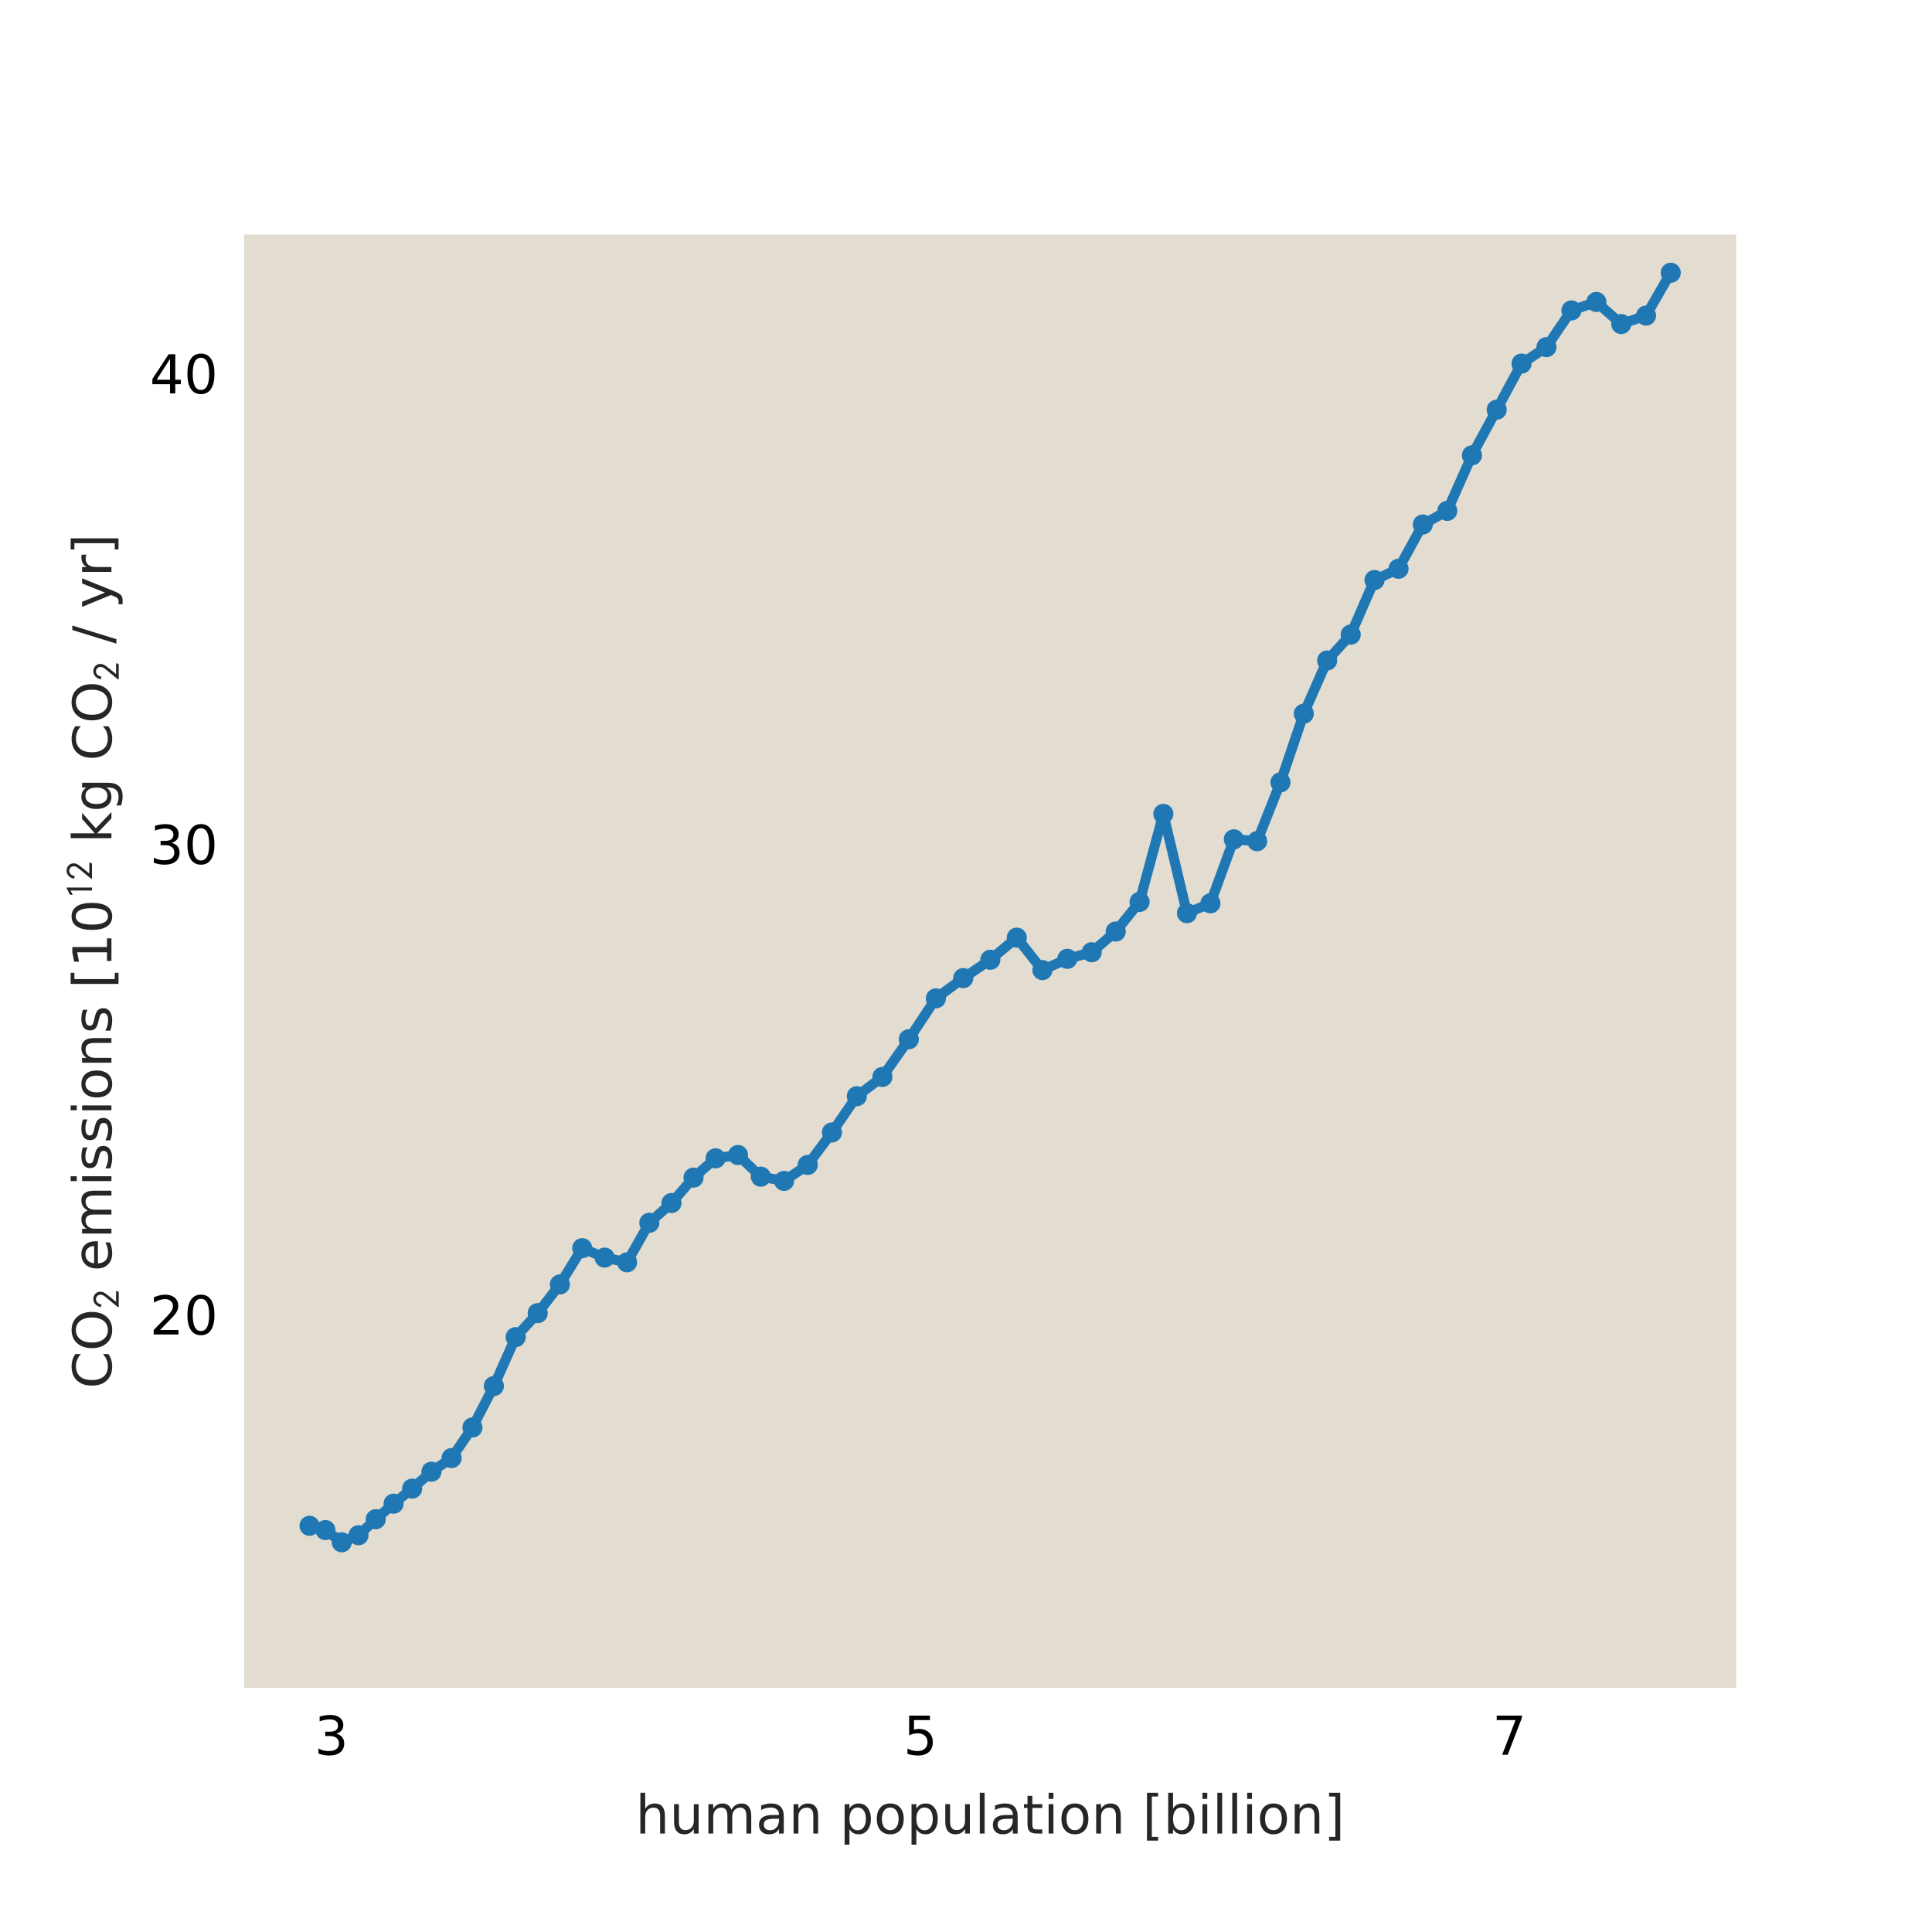
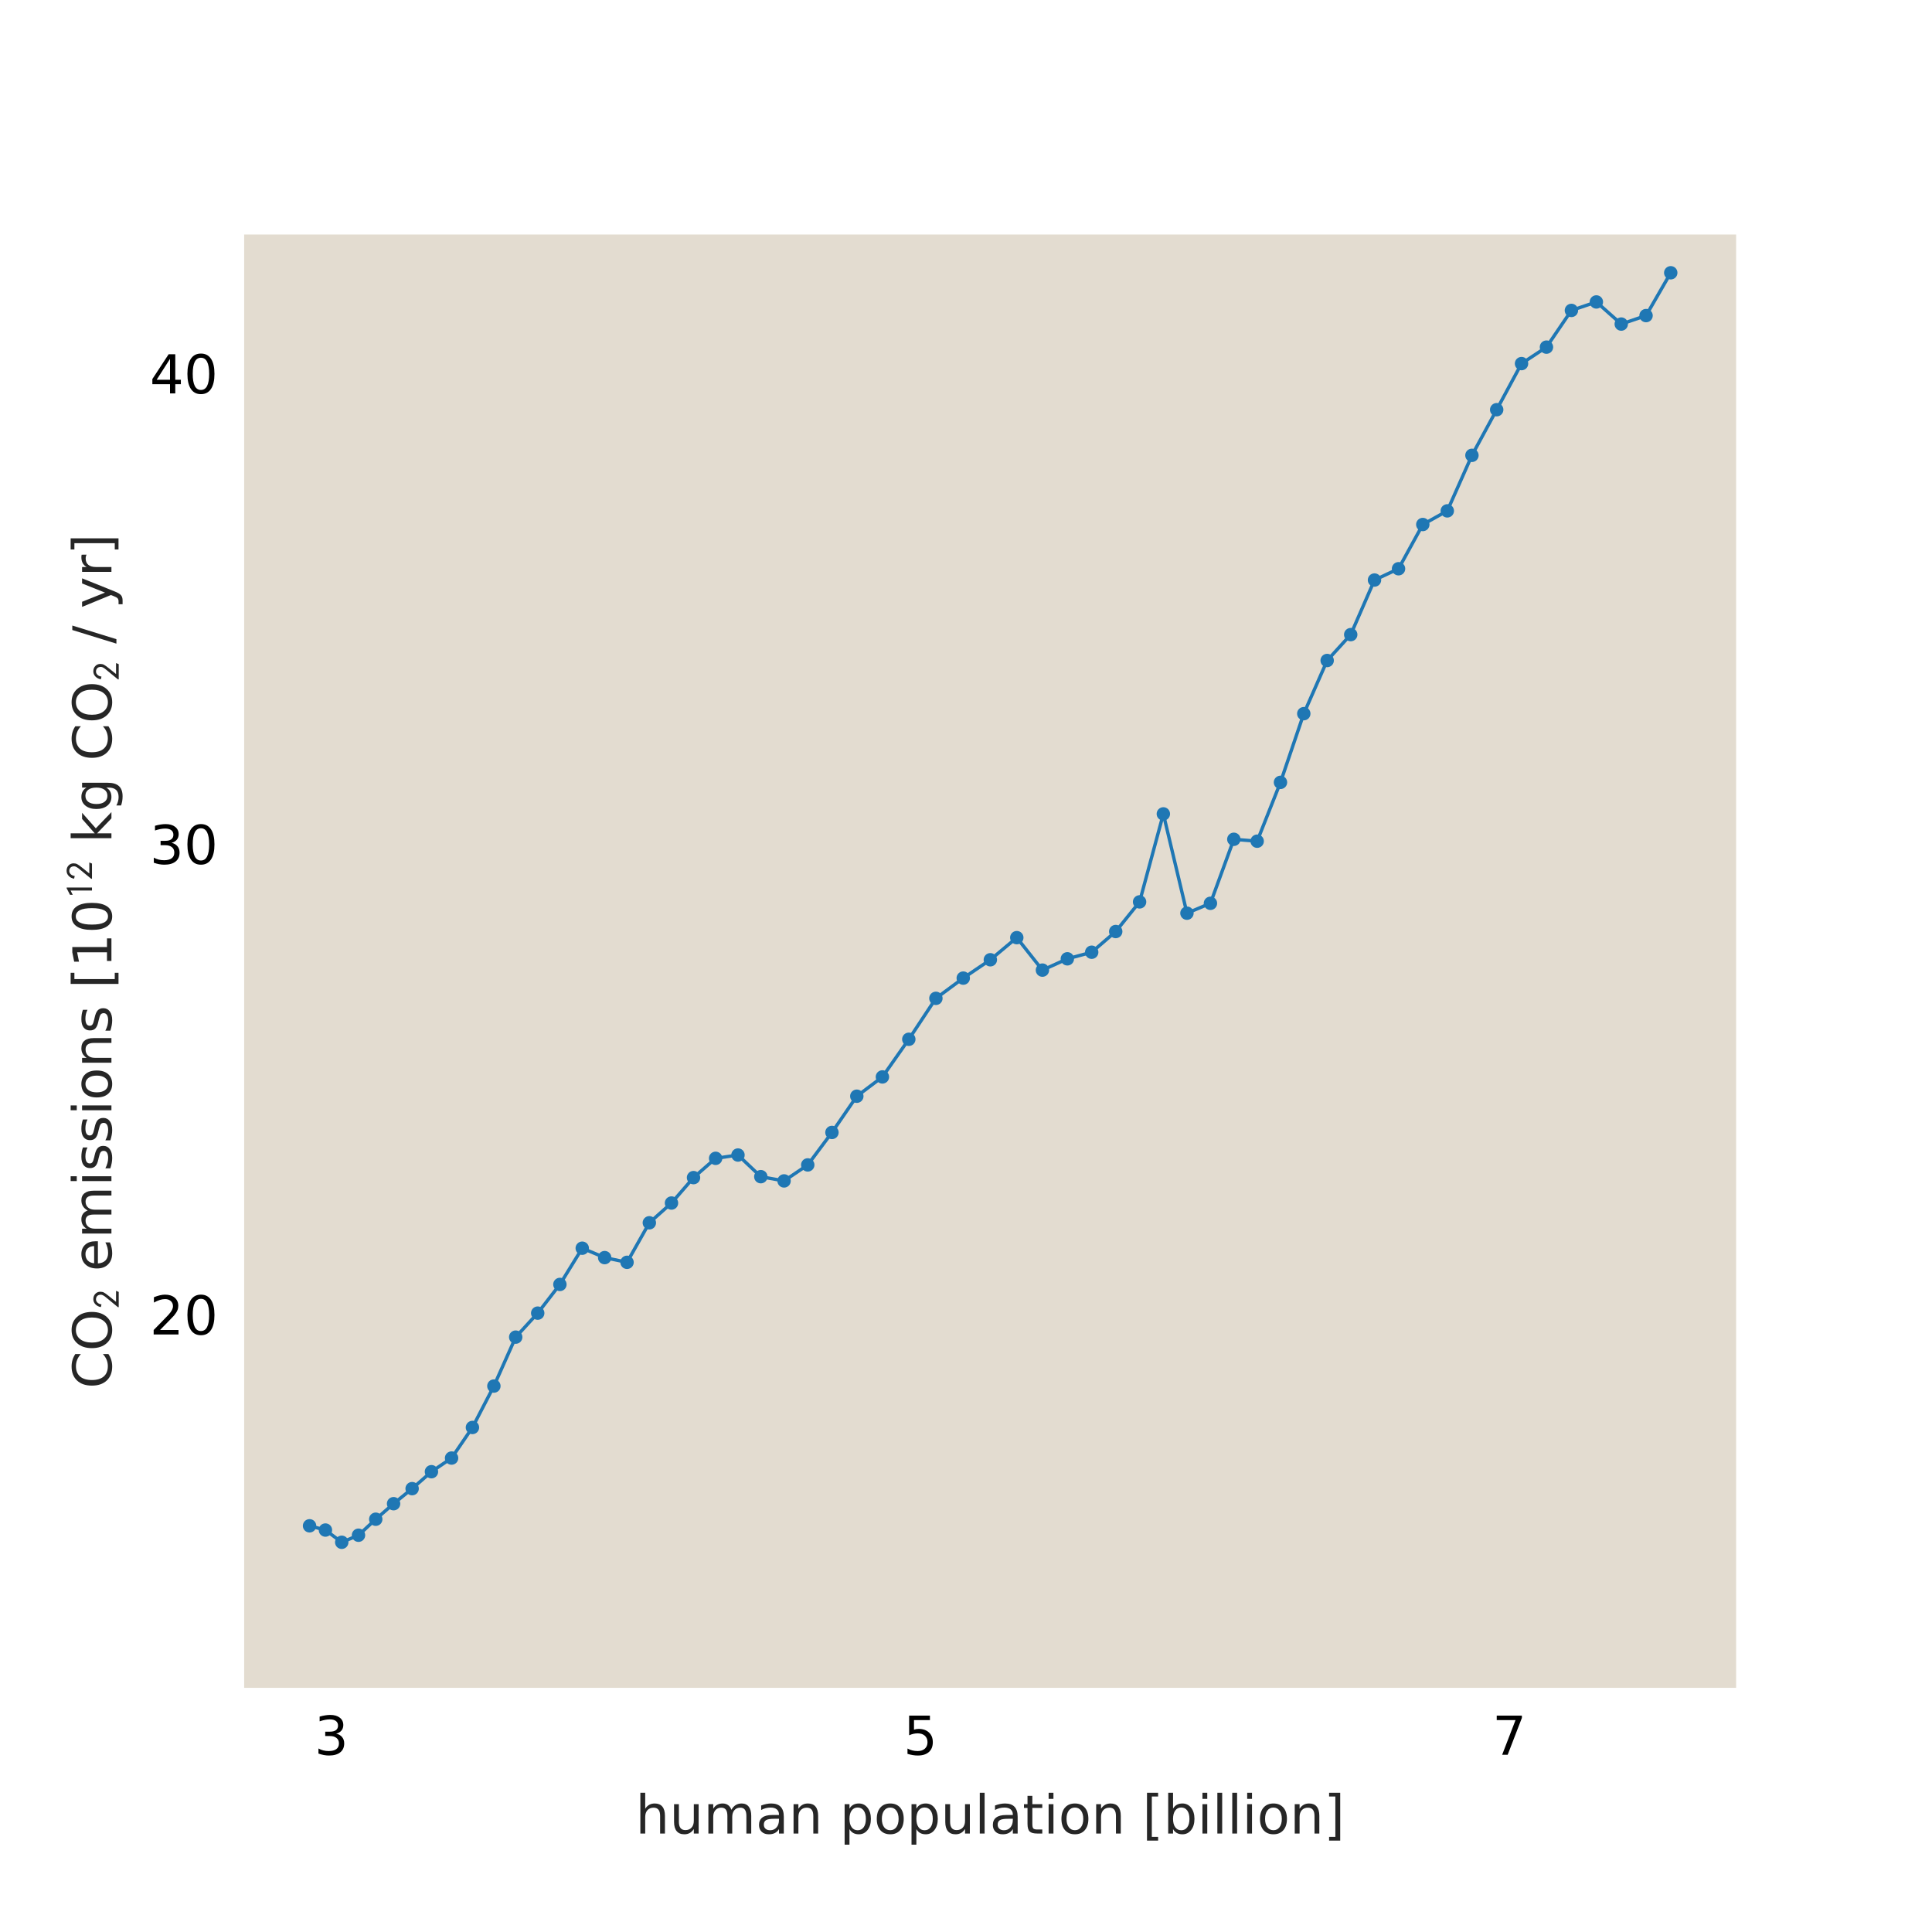
<svg xmlns="http://www.w3.org/2000/svg" xmlns:xlink="http://www.w3.org/1999/xlink" height="288pt" version="1.1" viewBox="0 0 288 288" width="288pt">
  <defs>
    <style type="text/css">
*{stroke-linecap:butt;stroke-linejoin:round;}
  </style>
  </defs>
  <g id="figure_1">
    <g id="patch_1">
      <path d="M 0 288  L 288 288  L 288 0  L 0 0  z " style="fill:#ffffff;" />
    </g>
    <g id="axes_1">
      <g id="patch_2">
        <path d="M 36 252  L 259.2 252  L 259.2 34.56  L 36 34.56  z " style="fill:#e3dcd0;" />
      </g>
      <g id="matplotlib.axis_1">
        <g id="xtick_1">
          <g id="text_1">
            <defs>
              <path d="M 40.578 39.312  Q 47.656 37.797 51.625 33  Q 55.609 28.219 55.609 21.188  Q 55.609 10.406 48.188 4.484  Q 40.766 -1.422 27.094 -1.422  Q 22.516 -1.422 17.656 -0.516  Q 12.797 0.391 7.625 2.203  L 7.625 11.719  Q 11.719 9.328 16.594 8.109  Q 21.484 6.891 26.812 6.891  Q 36.078 6.891 40.938 10.547  Q 45.797 14.203 45.797 21.188  Q 45.797 27.641 41.281 31.266  Q 36.766 34.906 28.719 34.906  L 20.219 34.906  L 20.219 43.016  L 29.109 43.016  Q 36.375 43.016 40.234 45.922  Q 44.094 48.828 44.094 54.297  Q 44.094 59.906 40.109 62.906  Q 36.141 65.922 28.719 65.922  Q 24.656 65.922 20.016 65.031  Q 15.375 64.156 9.812 62.312  L 9.812 71.094  Q 15.438 72.656 20.344 73.438  Q 25.25 74.219 29.594 74.219  Q 40.828 74.219 47.359 69.109  Q 53.906 64.016 53.906 55.328  Q 53.906 49.266 50.438 45.094  Q 46.969 40.922 40.578 39.312  z " id="DejaVuSans-51" />
            </defs>
            <g transform="translate(46.86274 261.5788)scale(0.08 -0.08)">
              <use xlink:href="#DejaVuSans-51" />
            </g>
          </g>
        </g>
        <g id="xtick_2">
          <g id="text_2">
            <defs>
              <path d="M 10.797 72.906  L 49.516 72.906  L 49.516 64.594  L 19.828 64.594  L 19.828 46.734  Q 21.969 47.469 24.109 47.828  Q 26.266 48.188 28.422 48.188  Q 40.625 48.188 47.75 41.5  Q 54.891 34.812 54.891 23.391  Q 54.891 11.625 47.562 5.094  Q 40.234 -1.422 26.906 -1.422  Q 22.312 -1.422 17.547 -0.641  Q 12.797 0.141 7.719 1.703  L 7.719 11.625  Q 12.109 9.234 16.797 8.062  Q 21.484 6.891 26.703 6.891  Q 35.156 6.891 40.078 11.328  Q 45.016 15.766 45.016 23.391  Q 45.016 31 40.078 35.438  Q 35.156 39.891 26.703 39.891  Q 22.75 39.891 18.812 39.016  Q 14.891 38.141 10.797 36.281  z " id="DejaVuSans-53" />
            </defs>
            <g transform="translate(134.6609 261.5788)scale(0.08 -0.08)">
              <use xlink:href="#DejaVuSans-53" />
            </g>
          </g>
        </g>
        <g id="xtick_3">
          <g id="text_3">
            <defs>
              <path d="M 8.203 72.906  L 55.078 72.906  L 55.078 68.703  L 28.609 0  L 18.312 0  L 43.219 64.594  L 8.203 64.594  z " id="DejaVuSans-55" />
            </defs>
            <g transform="translate(222.459 261.5788)scale(0.08 -0.08)">
              <use xlink:href="#DejaVuSans-55" />
            </g>
          </g>
        </g>
        <g id="text_4">
          <defs>
            <path d="M 54.891 33.016  L 54.891 0  L 45.906 0  L 45.906 32.719  Q 45.906 40.484 42.875 44.328  Q 39.844 48.188 33.797 48.188  Q 26.516 48.188 22.312 43.547  Q 18.109 38.922 18.109 30.906  L 18.109 0  L 9.078 0  L 9.078 75.984  L 18.109 75.984  L 18.109 46.188  Q 21.344 51.125 25.703 53.562  Q 30.078 56 35.797 56  Q 45.219 56 50.047 50.172  Q 54.891 44.344 54.891 33.016  z " id="DejaVuSans-104" />
            <path d="M 8.5 21.578  L 8.5 54.688  L 17.484 54.688  L 17.484 21.922  Q 17.484 14.156 20.5 10.266  Q 23.531 6.391 29.594 6.391  Q 36.859 6.391 41.078 11.031  Q 45.312 15.672 45.312 23.688  L 45.312 54.688  L 54.297 54.688  L 54.297 0  L 45.312 0  L 45.312 8.406  Q 42.047 3.422 37.719 1  Q 33.406 -1.422 27.688 -1.422  Q 18.266 -1.422 13.375 4.438  Q 8.5 10.297 8.5 21.578  z M 31.109 56  z " id="DejaVuSans-117" />
            <path d="M 52 44.188  Q 55.375 50.25 60.062 53.125  Q 64.75 56 71.094 56  Q 79.641 56 84.281 50.016  Q 88.922 44.047 88.922 33.016  L 88.922 0  L 79.891 0  L 79.891 32.719  Q 79.891 40.578 77.094 44.375  Q 74.312 48.188 68.609 48.188  Q 61.625 48.188 57.562 43.547  Q 53.516 38.922 53.516 30.906  L 53.516 0  L 44.484 0  L 44.484 32.719  Q 44.484 40.625 41.703 44.406  Q 38.922 48.188 33.109 48.188  Q 26.219 48.188 22.156 43.531  Q 18.109 38.875 18.109 30.906  L 18.109 0  L 9.078 0  L 9.078 54.688  L 18.109 54.688  L 18.109 46.188  Q 21.188 51.219 25.484 53.609  Q 29.781 56 35.688 56  Q 41.656 56 45.828 52.969  Q 50 49.953 52 44.188  z " id="DejaVuSans-109" />
            <path d="M 34.281 27.484  Q 23.391 27.484 19.188 25  Q 14.984 22.516 14.984 16.5  Q 14.984 11.719 18.141 8.906  Q 21.297 6.109 26.703 6.109  Q 34.188 6.109 38.703 11.406  Q 43.219 16.703 43.219 25.484  L 43.219 27.484  z M 52.203 31.203  L 52.203 0  L 43.219 0  L 43.219 8.297  Q 40.141 3.328 35.547 0.953  Q 30.953 -1.422 24.312 -1.422  Q 15.922 -1.422 10.953 3.297  Q 6 8.016 6 15.922  Q 6 25.141 12.172 29.828  Q 18.359 34.516 30.609 34.516  L 43.219 34.516  L 43.219 35.406  Q 43.219 41.609 39.141 45  Q 35.062 48.391 27.688 48.391  Q 23 48.391 18.547 47.266  Q 14.109 46.141 10.016 43.891  L 10.016 52.203  Q 14.938 54.109 19.578 55.047  Q 24.219 56 28.609 56  Q 40.484 56 46.344 49.844  Q 52.203 43.703 52.203 31.203  z " id="DejaVuSans-97" />
            <path d="M 54.891 33.016  L 54.891 0  L 45.906 0  L 45.906 32.719  Q 45.906 40.484 42.875 44.328  Q 39.844 48.188 33.797 48.188  Q 26.516 48.188 22.312 43.547  Q 18.109 38.922 18.109 30.906  L 18.109 0  L 9.078 0  L 9.078 54.688  L 18.109 54.688  L 18.109 46.188  Q 21.344 51.125 25.703 53.562  Q 30.078 56 35.797 56  Q 45.219 56 50.047 50.172  Q 54.891 44.344 54.891 33.016  z " id="DejaVuSans-110" />
            <path id="DejaVuSans-32" />
            <path d="M 18.109 8.203  L 18.109 -20.797  L 9.078 -20.797  L 9.078 54.688  L 18.109 54.688  L 18.109 46.391  Q 20.953 51.266 25.266 53.625  Q 29.594 56 35.594 56  Q 45.562 56 51.781 48.094  Q 58.016 40.188 58.016 27.297  Q 58.016 14.406 51.781 6.484  Q 45.562 -1.422 35.594 -1.422  Q 29.594 -1.422 25.266 0.953  Q 20.953 3.328 18.109 8.203  z M 48.688 27.297  Q 48.688 37.203 44.609 42.844  Q 40.531 48.484 33.406 48.484  Q 26.266 48.484 22.188 42.844  Q 18.109 37.203 18.109 27.297  Q 18.109 17.391 22.188 11.75  Q 26.266 6.109 33.406 6.109  Q 40.531 6.109 44.609 11.75  Q 48.688 17.391 48.688 27.297  z " id="DejaVuSans-112" />
            <path d="M 30.609 48.391  Q 23.391 48.391 19.188 42.75  Q 14.984 37.109 14.984 27.297  Q 14.984 17.484 19.156 11.844  Q 23.344 6.203 30.609 6.203  Q 37.797 6.203 41.984 11.859  Q 46.188 17.531 46.188 27.297  Q 46.188 37.016 41.984 42.703  Q 37.797 48.391 30.609 48.391  z M 30.609 56  Q 42.328 56 49.016 48.375  Q 55.719 40.766 55.719 27.297  Q 55.719 13.875 49.016 6.219  Q 42.328 -1.422 30.609 -1.422  Q 18.844 -1.422 12.172 6.219  Q 5.516 13.875 5.516 27.297  Q 5.516 40.766 12.172 48.375  Q 18.844 56 30.609 56  z " id="DejaVuSans-111" />
            <path d="M 9.422 75.984  L 18.406 75.984  L 18.406 0  L 9.422 0  z " id="DejaVuSans-108" />
            <path d="M 18.312 70.219  L 18.312 54.688  L 36.812 54.688  L 36.812 47.703  L 18.312 47.703  L 18.312 18.016  Q 18.312 11.328 20.141 9.422  Q 21.969 7.516 27.594 7.516  L 36.812 7.516  L 36.812 0  L 27.594 0  Q 17.188 0 13.234 3.875  Q 9.281 7.766 9.281 18.016  L 9.281 47.703  L 2.688 47.703  L 2.688 54.688  L 9.281 54.688  L 9.281 70.219  z " id="DejaVuSans-116" />
            <path d="M 9.422 54.688  L 18.406 54.688  L 18.406 0  L 9.422 0  z M 9.422 75.984  L 18.406 75.984  L 18.406 64.594  L 9.422 64.594  z " id="DejaVuSans-105" />
            <path d="M 8.594 75.984  L 29.297 75.984  L 29.297 69  L 17.578 69  L 17.578 -6.203  L 29.297 -6.203  L 29.297 -13.188  L 8.594 -13.188  z " id="DejaVuSans-91" />
            <path d="M 48.688 27.297  Q 48.688 37.203 44.609 42.844  Q 40.531 48.484 33.406 48.484  Q 26.266 48.484 22.188 42.844  Q 18.109 37.203 18.109 27.297  Q 18.109 17.391 22.188 11.75  Q 26.266 6.109 33.406 6.109  Q 40.531 6.109 44.609 11.75  Q 48.688 17.391 48.688 27.297  z M 18.109 46.391  Q 20.953 51.266 25.266 53.625  Q 29.594 56 35.594 56  Q 45.562 56 51.781 48.094  Q 58.016 40.188 58.016 27.297  Q 58.016 14.406 51.781 6.484  Q 45.562 -1.422 35.594 -1.422  Q 29.594 -1.422 25.266 0.953  Q 20.953 3.328 18.109 8.203  L 18.109 0  L 9.078 0  L 9.078 75.984  L 18.109 75.984  z " id="DejaVuSans-98" />
            <path d="M 30.422 75.984  L 30.422 -13.188  L 9.719 -13.188  L 9.719 -6.203  L 21.391 -6.203  L 21.391 69  L 9.719 69  L 9.719 75.984  z " id="DejaVuSans-93" />
          </defs>
          <g style="fill:#262626;" transform="translate(94.73125 273.3213)scale(0.08 -0.08)">
            <use xlink:href="#DejaVuSans-104" />
            <use x="63.379" xlink:href="#DejaVuSans-117" />
            <use x="126.758" xlink:href="#DejaVuSans-109" />
            <use x="224.17" xlink:href="#DejaVuSans-97" />
            <use x="285.449" xlink:href="#DejaVuSans-110" />
            <use x="348.828" xlink:href="#DejaVuSans-32" />
            <use x="380.615" xlink:href="#DejaVuSans-112" />
            <use x="444.092" xlink:href="#DejaVuSans-111" />
            <use x="505.273" xlink:href="#DejaVuSans-112" />
            <use x="568.75" xlink:href="#DejaVuSans-117" />
            <use x="632.129" xlink:href="#DejaVuSans-108" />
            <use x="659.912" xlink:href="#DejaVuSans-97" />
            <use x="721.191" xlink:href="#DejaVuSans-116" />
            <use x="760.4" xlink:href="#DejaVuSans-105" />
            <use x="788.184" xlink:href="#DejaVuSans-111" />
            <use x="849.365" xlink:href="#DejaVuSans-110" />
            <use x="912.744" xlink:href="#DejaVuSans-32" />
            <use x="944.531" xlink:href="#DejaVuSans-91" />
            <use x="983.545" xlink:href="#DejaVuSans-98" />
            <use x="1047.021" xlink:href="#DejaVuSans-105" />
            <use x="1074.805" xlink:href="#DejaVuSans-108" />
            <use x="1102.588" xlink:href="#DejaVuSans-108" />
            <use x="1130.371" xlink:href="#DejaVuSans-105" />
            <use x="1158.154" xlink:href="#DejaVuSans-111" />
            <use x="1219.336" xlink:href="#DejaVuSans-110" />
            <use x="1282.715" xlink:href="#DejaVuSans-93" />
          </g>
        </g>
      </g>
      <g id="matplotlib.axis_2">
        <g id="ytick_1">
          <g id="text_5">
            <defs>
              <path d="M 19.188 8.297  L 53.609 8.297  L 53.609 0  L 7.328 0  L 7.328 8.297  Q 12.938 14.109 22.625 23.891  Q 32.328 33.688 34.812 36.531  Q 39.547 41.844 41.422 45.531  Q 43.312 49.219 43.312 52.781  Q 43.312 58.594 39.234 62.25  Q 35.156 65.922 28.609 65.922  Q 23.969 65.922 18.812 64.312  Q 13.672 62.703 7.812 59.422  L 7.812 69.391  Q 13.766 71.781 18.938 73  Q 24.125 74.219 28.422 74.219  Q 39.75 74.219 46.484 68.547  Q 53.219 62.891 53.219 53.422  Q 53.219 48.922 51.531 44.891  Q 49.859 40.875 45.406 35.406  Q 44.188 33.984 37.641 27.219  Q 31.109 20.453 19.188 8.297  z " id="DejaVuSans-50" />
              <path d="M 31.781 66.406  Q 24.172 66.406 20.328 58.906  Q 16.5 51.422 16.5 36.375  Q 16.5 21.391 20.328 13.891  Q 24.172 6.391 31.781 6.391  Q 39.453 6.391 43.281 13.891  Q 47.125 21.391 47.125 36.375  Q 47.125 51.422 43.281 58.906  Q 39.453 66.406 31.781 66.406  z M 31.781 74.219  Q 44.047 74.219 50.516 64.516  Q 56.984 54.828 56.984 36.375  Q 56.984 17.969 50.516 8.266  Q 44.047 -1.422 31.781 -1.422  Q 19.531 -1.422 13.062 8.266  Q 6.594 17.969 6.594 36.375  Q 6.594 54.828 13.062 64.516  Q 19.531 74.219 31.781 74.219  z " id="DejaVuSans-48" />
            </defs>
            <g transform="translate(22.32 198.9258)scale(0.08 -0.08)">
              <use xlink:href="#DejaVuSans-50" />
              <use x="63.623" xlink:href="#DejaVuSans-48" />
            </g>
          </g>
        </g>
        <g id="ytick_2">
          <g id="text_6">
            <g transform="translate(22.32 128.7839)scale(0.08 -0.08)">
              <use xlink:href="#DejaVuSans-51" />
              <use x="63.623" xlink:href="#DejaVuSans-48" />
            </g>
          </g>
        </g>
        <g id="ytick_3">
          <g id="text_7">
            <defs>
              <path d="M 37.797 64.312  L 12.891 25.391  L 37.797 25.391  z M 35.203 72.906  L 47.609 72.906  L 47.609 25.391  L 58.016 25.391  L 58.016 17.188  L 47.609 17.188  L 47.609 0  L 37.797 0  L 37.797 17.188  L 4.891 17.188  L 4.891 26.703  z " id="DejaVuSans-52" />
            </defs>
            <g transform="translate(22.32 58.64196)scale(0.08 -0.08)">
              <use xlink:href="#DejaVuSans-52" />
              <use x="63.623" xlink:href="#DejaVuSans-48" />
            </g>
          </g>
        </g>
        <g id="text_8">
          <defs>
            <path d="M 64.406 67.281  L 64.406 56.891  Q 59.422 61.531 53.781 63.812  Q 48.141 66.109 41.797 66.109  Q 29.297 66.109 22.656 58.469  Q 16.016 50.828 16.016 36.375  Q 16.016 21.969 22.656 14.328  Q 29.297 6.688 41.797 6.688  Q 48.141 6.688 53.781 8.984  Q 59.422 11.281 64.406 15.922  L 64.406 5.609  Q 59.234 2.094 53.438 0.328  Q 47.656 -1.422 41.219 -1.422  Q 24.656 -1.422 15.125 8.703  Q 5.609 18.844 5.609 36.375  Q 5.609 53.953 15.125 64.078  Q 24.656 74.219 41.219 74.219  Q 47.75 74.219 53.531 72.484  Q 59.328 70.75 64.406 67.281  z " id="DejaVuSans-67" />
            <path d="M 39.406 66.219  Q 28.656 66.219 22.328 58.203  Q 16.016 50.203 16.016 36.375  Q 16.016 22.609 22.328 14.594  Q 28.656 6.594 39.406 6.594  Q 50.141 6.594 56.422 14.594  Q 62.703 22.609 62.703 36.375  Q 62.703 50.203 56.422 58.203  Q 50.141 66.219 39.406 66.219  z M 39.406 74.219  Q 54.734 74.219 63.906 63.938  Q 73.094 53.656 73.094 36.375  Q 73.094 19.141 63.906 8.859  Q 54.734 -1.422 39.406 -1.422  Q 24.031 -1.422 14.812 8.828  Q 5.609 19.094 5.609 36.375  Q 5.609 53.656 14.812 63.938  Q 24.031 74.219 39.406 74.219  z " id="DejaVuSans-79" />
            <path d="M 46.906 7.094  L 44 0  L 3.5 0  L 3.5 2.094  L 21 23.5  L 21 23.406  L 26.594 30.203  Q 30.5 34.906 32.094 36.953  Q 33.703 39 35.203 41.953  Q 36.703 44.906 36.703 47.5  Q 36.703 53.703 33.344 57.094  Q 30 60.5 24.203 60.5  Q 19.594 60.5 15.75 56.703  Q 11.906 52.906 10.906 45.906  L 3.703 47.594  Q 5.297 56.5 11.188 62.047  Q 17.094 67.594 24.906 67.594  Q 33.594 67.594 39.094 62.188  Q 44.594 56.797 44.594 49.094  Q 44.594 43.5 42.5 39.453  Q 40.406 35.406 33.703 27  L 17.703 7.094  z " id="STIXGeneral-Regular-120804" />
            <path d="M 56.203 29.594  L 56.203 25.203  L 14.891 25.203  Q 15.484 15.922 20.484 11.062  Q 25.484 6.203 34.422 6.203  Q 39.594 6.203 44.453 7.469  Q 49.312 8.734 54.109 11.281  L 54.109 2.781  Q 49.266 0.734 44.188 -0.344  Q 39.109 -1.422 33.891 -1.422  Q 20.797 -1.422 13.156 6.188  Q 5.516 13.812 5.516 26.812  Q 5.516 40.234 12.766 48.109  Q 20.016 56 32.328 56  Q 43.359 56 49.781 48.891  Q 56.203 41.797 56.203 29.594  z M 47.219 32.234  Q 47.125 39.594 43.094 43.984  Q 39.062 48.391 32.422 48.391  Q 24.906 48.391 20.391 44.141  Q 15.875 39.891 15.188 32.172  z " id="DejaVuSans-101" />
            <path d="M 44.281 53.078  L 44.281 44.578  Q 40.484 46.531 36.375 47.5  Q 32.281 48.484 27.875 48.484  Q 21.188 48.484 17.844 46.438  Q 14.5 44.391 14.5 40.281  Q 14.5 37.156 16.891 35.375  Q 19.281 33.594 26.516 31.984  L 29.594 31.297  Q 39.156 29.25 43.188 25.516  Q 47.219 21.781 47.219 15.094  Q 47.219 7.469 41.188 3.016  Q 35.156 -1.422 24.609 -1.422  Q 20.219 -1.422 15.453 -0.562  Q 10.688 0.297 5.422 2  L 5.422 11.281  Q 10.406 8.688 15.234 7.391  Q 20.062 6.109 24.812 6.109  Q 31.156 6.109 34.562 8.281  Q 37.984 10.453 37.984 14.406  Q 37.984 18.062 35.516 20.016  Q 33.062 21.969 24.703 23.781  L 21.578 24.516  Q 13.234 26.266 9.516 29.906  Q 5.812 33.547 5.812 39.891  Q 5.812 47.609 11.281 51.797  Q 16.75 56 26.812 56  Q 31.781 56 36.172 55.266  Q 40.578 54.547 44.281 53.078  z " id="DejaVuSans-115" />
            <path d="M 12.406 8.297  L 28.516 8.297  L 28.516 63.922  L 10.984 60.406  L 10.984 69.391  L 28.422 72.906  L 38.281 72.906  L 38.281 8.297  L 54.391 8.297  L 54.391 0  L 12.406 0  z " id="DejaVuSans-49" />
            <path d="M 30.203 0  L 22.297 0  L 22.297 57  Q 20.094 56 15.75 53.75  Q 11.406 51.5 10.797 51.203  L 10.797 58.5  L 28.797 67.703  L 30.203 67.203  z " id="STIXGeneral-Regular-120803" />
            <path d="M 9.078 75.984  L 18.109 75.984  L 18.109 31.109  L 44.922 54.688  L 56.391 54.688  L 27.391 29.109  L 57.625 0  L 45.906 0  L 18.109 26.703  L 18.109 0  L 9.078 0  z " id="DejaVuSans-107" />
            <path d="M 45.406 27.984  Q 45.406 37.75 41.375 43.109  Q 37.359 48.484 30.078 48.484  Q 22.859 48.484 18.828 43.109  Q 14.797 37.75 14.797 27.984  Q 14.797 18.266 18.828 12.891  Q 22.859 7.516 30.078 7.516  Q 37.359 7.516 41.375 12.891  Q 45.406 18.266 45.406 27.984  z M 54.391 6.781  Q 54.391 -7.172 48.188 -13.984  Q 42 -20.797 29.203 -20.797  Q 24.469 -20.797 20.266 -20.094  Q 16.062 -19.391 12.109 -17.922  L 12.109 -9.188  Q 16.062 -11.328 19.922 -12.344  Q 23.781 -13.375 27.781 -13.375  Q 36.625 -13.375 41.016 -8.766  Q 45.406 -4.156 45.406 5.172  L 45.406 9.625  Q 42.625 4.781 38.281 2.391  Q 33.938 0 27.875 0  Q 17.828 0 11.672 7.656  Q 5.516 15.328 5.516 27.984  Q 5.516 40.672 11.672 48.328  Q 17.828 56 27.875 56  Q 33.938 56 38.281 53.609  Q 42.625 51.219 45.406 46.391  L 45.406 54.688  L 54.391 54.688  z " id="DejaVuSans-103" />
            <path d="M 25.391 72.906  L 33.688 72.906  L 8.297 -9.281  L 0 -9.281  z " id="DejaVuSans-47" />
            <path d="M 32.172 -5.078  Q 28.375 -14.844 24.75 -17.812  Q 21.141 -20.797 15.094 -20.797  L 7.906 -20.797  L 7.906 -13.281  L 13.188 -13.281  Q 16.891 -13.281 18.938 -11.516  Q 21 -9.766 23.484 -3.219  L 25.094 0.875  L 2.984 54.688  L 12.5 54.688  L 29.594 11.922  L 46.688 54.688  L 56.203 54.688  z " id="DejaVuSans-121" />
            <path d="M 41.109 46.297  Q 39.594 47.172 37.812 47.578  Q 36.031 48 33.891 48  Q 26.266 48 22.188 43.047  Q 18.109 38.094 18.109 28.812  L 18.109 0  L 9.078 0  L 9.078 54.688  L 18.109 54.688  L 18.109 46.188  Q 20.953 51.172 25.484 53.578  Q 30.031 56 36.531 56  Q 37.453 56 38.578 55.875  Q 39.703 55.766 41.062 55.516  z " id="DejaVuSans-114" />
          </defs>
          <g style="fill:#262626;" transform="translate(16.64 207)rotate(-90)scale(0.08 -0.08)">
            <use transform="translate(0 0.370312)" xlink:href="#DejaVuSans-67" />
            <use transform="translate(69.82422 0.370312)" xlink:href="#DejaVuSans-79" />
            <use transform="translate(149.3279 -13.21875)scale(0.7)" xlink:href="#STIXGeneral-Regular-120804" />
            <use transform="translate(186.5927 0.370312)" xlink:href="#DejaVuSans-32" />
            <use transform="translate(218.3798 0.370312)" xlink:href="#DejaVuSans-101" />
            <use transform="translate(279.9032 0.370312)" xlink:href="#DejaVuSans-109" />
            <use transform="translate(377.3153 0.370312)" xlink:href="#DejaVuSans-105" />
            <use transform="translate(405.0985 0.370312)" xlink:href="#DejaVuSans-115" />
            <use transform="translate(457.1982 0.370312)" xlink:href="#DejaVuSans-115" />
            <use transform="translate(509.2978 0.370312)" xlink:href="#DejaVuSans-105" />
            <use transform="translate(537.081 0.370312)" xlink:href="#DejaVuSans-111" />
            <use transform="translate(598.2626 0.370312)" xlink:href="#DejaVuSans-110" />
            <use transform="translate(661.6415 0.370312)" xlink:href="#DejaVuSans-115" />
            <use transform="translate(713.7411 0.370312)" xlink:href="#DejaVuSans-32" />
            <use transform="translate(745.5282 0.370312)" xlink:href="#DejaVuSans-91" />
            <use transform="translate(784.5419 0.370312)" xlink:href="#DejaVuSans-49" />
            <use transform="translate(848.1649 0.370312)" xlink:href="#DejaVuSans-48" />
            <use transform="translate(912.5807 36.60781)scale(0.7)" xlink:href="#STIXGeneral-Regular-120803" />
            <use transform="translate(947.5807 36.60781)scale(0.7)" xlink:href="#STIXGeneral-Regular-120804" />
            <use transform="translate(984.8455 0.370312)" xlink:href="#DejaVuSans-32" />
            <use transform="translate(1016.633 0.370312)" xlink:href="#DejaVuSans-107" />
            <use transform="translate(1074.543 0.370312)" xlink:href="#DejaVuSans-103" />
            <use transform="translate(1138.019 0.370312)" xlink:href="#DejaVuSans-32" />
            <use transform="translate(1169.806 0.370312)" xlink:href="#DejaVuSans-67" />
            <use transform="translate(1239.631 0.370312)" xlink:href="#DejaVuSans-79" />
            <use transform="translate(1319.134 -13.21875)scale(0.7)" xlink:href="#STIXGeneral-Regular-120804" />
            <use transform="translate(1356.399 0.370312)" xlink:href="#DejaVuSans-32" />
            <use transform="translate(1388.186 0.370312)" xlink:href="#DejaVuSans-47" />
            <use transform="translate(1421.878 0.370312)" xlink:href="#DejaVuSans-32" />
            <use transform="translate(1453.665 0.370312)" xlink:href="#DejaVuSans-121" />
            <use transform="translate(1512.844 0.370312)" xlink:href="#DejaVuSans-114" />
            <use transform="translate(1553.958 0.370312)" xlink:href="#DejaVuSans-93" />
          </g>
        </g>
      </g>
      <g id="line2d_1">
-         <path clip-path="url(#p9ff4cb9436)" d="M 46.145 227.45  L 48.511 228.082  L 50.942 229.905  L 53.44 228.853  L 56.011 226.468  L 58.67 224.154  L 61.435 221.909  L 64.315 219.384  L 67.315 217.35  L 70.425 212.791  L 73.622 206.618  L 76.875 199.323  L 80.156 195.746  L 83.463 191.468  L 86.794 186.067  L 90.136 187.469  L 93.473 188.171  L 96.796 182.279  L 100.097 179.333  L 103.382 175.545  L 106.676 172.669  L 110.011 172.178  L 113.413 175.405  L 116.88 176.036  L 120.41 173.651  L 124.017 168.812  L 127.724 163.411  L 131.539 160.535  L 135.475 154.924  L 139.512 148.821  L 143.59 145.805  L 147.629 143.07  L 151.571 139.773  L 155.393 144.613  L 159.108 142.929  L 162.737 141.947  L 166.318 138.861  L 169.876 134.442  L 173.418 121.326  L 176.937 136.126  L 180.437 134.653  L 183.925 125.113  L 187.404 125.394  L 190.878 116.626  L 194.353 106.385  L 197.839 98.459  L 201.349 94.601  L 204.894 86.465  L 208.477 84.782  L 212.095 78.188  L 215.745 76.154  L 219.419 67.877  L 223.109 61.074  L 226.812 54.2  L 230.528 51.745  L 234.248 46.274  L 237.967 45.011  L 241.677 48.308  L 245.374 47.045  L 249.055 40.662  " style="fill:none;stroke:#1f77b4;stroke-linecap:round;stroke-width:1.5;" />
+         <path clip-path="url(#pb8cdaa5ddb)" d="M 46.145 227.45  L 48.511 228.082  L 50.942 229.905  L 53.44 228.853  L 56.011 226.468  L 58.67 224.154  L 61.435 221.909  L 64.315 219.384  L 67.315 217.35  L 70.425 212.791  L 73.622 206.618  L 76.875 199.323  L 80.156 195.746  L 83.463 191.468  L 86.794 186.067  L 90.136 187.469  L 93.473 188.171  L 96.796 182.279  L 100.097 179.333  L 103.382 175.545  L 106.676 172.669  L 110.011 172.178  L 113.413 175.405  L 116.88 176.036  L 120.41 173.651  L 124.017 168.812  L 127.724 163.411  L 131.539 160.535  L 135.475 154.924  L 139.512 148.821  L 143.59 145.805  L 147.629 143.07  L 151.571 139.773  L 155.393 144.613  L 159.108 142.929  L 162.737 141.947  L 166.318 138.861  L 169.876 134.442  L 173.418 121.326  L 176.937 136.126  L 180.437 134.653  L 183.925 125.113  L 187.404 125.394  L 190.878 116.626  L 194.353 106.385  L 197.839 98.459  L 201.349 94.601  L 204.894 86.465  L 208.477 84.782  L 212.095 78.188  L 215.745 76.154  L 219.419 67.877  L 223.109 61.074  L 226.812 54.2  L 230.528 51.745  L 234.248 46.274  L 237.967 45.011  L 241.677 48.308  L 245.374 47.045  L 249.055 40.662  " style="fill:none;stroke:#1f77b4;stroke-linecap:round;stroke-width:0.5;" />
        <defs>
-           <path d="M 0 1  C 0.265 1 0.52 0.895 0.707 0.707  C 0.895 0.52 1 0.265 1 0  C 1 -0.265 0.895 -0.52 0.707 -0.707  C 0.52 -0.895 0.265 -1 0 -1  C -0.265 -1 -0.52 -0.895 -0.707 -0.707  C -0.895 -0.52 -1 -0.265 -1 0  C -1 0.265 -0.895 0.52 -0.707 0.707  C -0.52 0.895 -0.265 1 0 1  z " id="m50bb2f85c7" style="stroke:#1f77b4;" />
+           <path d="M 0 0.5  C 0.133 0.5 0.26 0.447 0.354 0.354  C 0.447 0.26 0.5 0.133 0.5 0  C 0.5 -0.133 0.447 -0.26 0.354 -0.354  C 0.26 -0.447 0.133 -0.5 0 -0.5  C -0.133 -0.5 -0.26 -0.447 -0.354 -0.354  C -0.447 -0.26 -0.5 -0.133 -0.5 0  C -0.5 0.133 -0.447 0.26 -0.354 0.354  C -0.26 0.447 -0.133 0.5 0 0.5  z " id="m0f53a9f49d" style="stroke:#1f77b4;" />
        </defs>
-         <g clip-path="url(#p9ff4cb9436)">
-           <use style="fill:#1f77b4;stroke:#1f77b4;" x="46.145" xlink:href="#m50bb2f85c7" y="227.45" />
-           <use style="fill:#1f77b4;stroke:#1f77b4;" x="48.511" xlink:href="#m50bb2f85c7" y="228.082" />
-           <use style="fill:#1f77b4;stroke:#1f77b4;" x="50.942" xlink:href="#m50bb2f85c7" y="229.905" />
-           <use style="fill:#1f77b4;stroke:#1f77b4;" x="53.44" xlink:href="#m50bb2f85c7" y="228.853" />
-           <use style="fill:#1f77b4;stroke:#1f77b4;" x="56.011" xlink:href="#m50bb2f85c7" y="226.468" />
-           <use style="fill:#1f77b4;stroke:#1f77b4;" x="58.67" xlink:href="#m50bb2f85c7" y="224.154" />
-           <use style="fill:#1f77b4;stroke:#1f77b4;" x="61.435" xlink:href="#m50bb2f85c7" y="221.909" />
-           <use style="fill:#1f77b4;stroke:#1f77b4;" x="64.315" xlink:href="#m50bb2f85c7" y="219.384" />
-           <use style="fill:#1f77b4;stroke:#1f77b4;" x="67.315" xlink:href="#m50bb2f85c7" y="217.35" />
-           <use style="fill:#1f77b4;stroke:#1f77b4;" x="70.425" xlink:href="#m50bb2f85c7" y="212.791" />
-           <use style="fill:#1f77b4;stroke:#1f77b4;" x="73.622" xlink:href="#m50bb2f85c7" y="206.618" />
-           <use style="fill:#1f77b4;stroke:#1f77b4;" x="76.875" xlink:href="#m50bb2f85c7" y="199.323" />
-           <use style="fill:#1f77b4;stroke:#1f77b4;" x="80.156" xlink:href="#m50bb2f85c7" y="195.746" />
-           <use style="fill:#1f77b4;stroke:#1f77b4;" x="83.463" xlink:href="#m50bb2f85c7" y="191.468" />
-           <use style="fill:#1f77b4;stroke:#1f77b4;" x="86.794" xlink:href="#m50bb2f85c7" y="186.067" />
-           <use style="fill:#1f77b4;stroke:#1f77b4;" x="90.136" xlink:href="#m50bb2f85c7" y="187.469" />
-           <use style="fill:#1f77b4;stroke:#1f77b4;" x="93.473" xlink:href="#m50bb2f85c7" y="188.171" />
-           <use style="fill:#1f77b4;stroke:#1f77b4;" x="96.796" xlink:href="#m50bb2f85c7" y="182.279" />
-           <use style="fill:#1f77b4;stroke:#1f77b4;" x="100.097" xlink:href="#m50bb2f85c7" y="179.333" />
-           <use style="fill:#1f77b4;stroke:#1f77b4;" x="103.382" xlink:href="#m50bb2f85c7" y="175.545" />
-           <use style="fill:#1f77b4;stroke:#1f77b4;" x="106.676" xlink:href="#m50bb2f85c7" y="172.669" />
-           <use style="fill:#1f77b4;stroke:#1f77b4;" x="110.011" xlink:href="#m50bb2f85c7" y="172.178" />
-           <use style="fill:#1f77b4;stroke:#1f77b4;" x="113.413" xlink:href="#m50bb2f85c7" y="175.405" />
-           <use style="fill:#1f77b4;stroke:#1f77b4;" x="116.88" xlink:href="#m50bb2f85c7" y="176.036" />
-           <use style="fill:#1f77b4;stroke:#1f77b4;" x="120.41" xlink:href="#m50bb2f85c7" y="173.651" />
-           <use style="fill:#1f77b4;stroke:#1f77b4;" x="124.017" xlink:href="#m50bb2f85c7" y="168.812" />
-           <use style="fill:#1f77b4;stroke:#1f77b4;" x="127.724" xlink:href="#m50bb2f85c7" y="163.411" />
-           <use style="fill:#1f77b4;stroke:#1f77b4;" x="131.539" xlink:href="#m50bb2f85c7" y="160.535" />
-           <use style="fill:#1f77b4;stroke:#1f77b4;" x="135.475" xlink:href="#m50bb2f85c7" y="154.924" />
-           <use style="fill:#1f77b4;stroke:#1f77b4;" x="139.512" xlink:href="#m50bb2f85c7" y="148.821" />
-           <use style="fill:#1f77b4;stroke:#1f77b4;" x="143.59" xlink:href="#m50bb2f85c7" y="145.805" />
-           <use style="fill:#1f77b4;stroke:#1f77b4;" x="147.629" xlink:href="#m50bb2f85c7" y="143.07" />
-           <use style="fill:#1f77b4;stroke:#1f77b4;" x="151.571" xlink:href="#m50bb2f85c7" y="139.773" />
-           <use style="fill:#1f77b4;stroke:#1f77b4;" x="155.393" xlink:href="#m50bb2f85c7" y="144.613" />
-           <use style="fill:#1f77b4;stroke:#1f77b4;" x="159.108" xlink:href="#m50bb2f85c7" y="142.929" />
-           <use style="fill:#1f77b4;stroke:#1f77b4;" x="162.737" xlink:href="#m50bb2f85c7" y="141.947" />
-           <use style="fill:#1f77b4;stroke:#1f77b4;" x="166.318" xlink:href="#m50bb2f85c7" y="138.861" />
-           <use style="fill:#1f77b4;stroke:#1f77b4;" x="169.876" xlink:href="#m50bb2f85c7" y="134.442" />
-           <use style="fill:#1f77b4;stroke:#1f77b4;" x="173.418" xlink:href="#m50bb2f85c7" y="121.326" />
-           <use style="fill:#1f77b4;stroke:#1f77b4;" x="176.937" xlink:href="#m50bb2f85c7" y="136.126" />
-           <use style="fill:#1f77b4;stroke:#1f77b4;" x="180.437" xlink:href="#m50bb2f85c7" y="134.653" />
-           <use style="fill:#1f77b4;stroke:#1f77b4;" x="183.925" xlink:href="#m50bb2f85c7" y="125.113" />
-           <use style="fill:#1f77b4;stroke:#1f77b4;" x="187.404" xlink:href="#m50bb2f85c7" y="125.394" />
-           <use style="fill:#1f77b4;stroke:#1f77b4;" x="190.878" xlink:href="#m50bb2f85c7" y="116.626" />
-           <use style="fill:#1f77b4;stroke:#1f77b4;" x="194.353" xlink:href="#m50bb2f85c7" y="106.385" />
-           <use style="fill:#1f77b4;stroke:#1f77b4;" x="197.839" xlink:href="#m50bb2f85c7" y="98.459" />
-           <use style="fill:#1f77b4;stroke:#1f77b4;" x="201.349" xlink:href="#m50bb2f85c7" y="94.601" />
-           <use style="fill:#1f77b4;stroke:#1f77b4;" x="204.894" xlink:href="#m50bb2f85c7" y="86.465" />
-           <use style="fill:#1f77b4;stroke:#1f77b4;" x="208.477" xlink:href="#m50bb2f85c7" y="84.782" />
-           <use style="fill:#1f77b4;stroke:#1f77b4;" x="212.095" xlink:href="#m50bb2f85c7" y="78.188" />
-           <use style="fill:#1f77b4;stroke:#1f77b4;" x="215.745" xlink:href="#m50bb2f85c7" y="76.154" />
-           <use style="fill:#1f77b4;stroke:#1f77b4;" x="219.419" xlink:href="#m50bb2f85c7" y="67.877" />
-           <use style="fill:#1f77b4;stroke:#1f77b4;" x="223.109" xlink:href="#m50bb2f85c7" y="61.074" />
-           <use style="fill:#1f77b4;stroke:#1f77b4;" x="226.812" xlink:href="#m50bb2f85c7" y="54.2" />
-           <use style="fill:#1f77b4;stroke:#1f77b4;" x="230.528" xlink:href="#m50bb2f85c7" y="51.745" />
-           <use style="fill:#1f77b4;stroke:#1f77b4;" x="234.248" xlink:href="#m50bb2f85c7" y="46.274" />
-           <use style="fill:#1f77b4;stroke:#1f77b4;" x="237.967" xlink:href="#m50bb2f85c7" y="45.011" />
-           <use style="fill:#1f77b4;stroke:#1f77b4;" x="241.677" xlink:href="#m50bb2f85c7" y="48.308" />
-           <use style="fill:#1f77b4;stroke:#1f77b4;" x="245.374" xlink:href="#m50bb2f85c7" y="47.045" />
-           <use style="fill:#1f77b4;stroke:#1f77b4;" x="249.055" xlink:href="#m50bb2f85c7" y="40.662" />
+         <g clip-path="url(#pb8cdaa5ddb)">
+           <use style="fill:#1f77b4;stroke:#1f77b4;" x="46.145" xlink:href="#m0f53a9f49d" y="227.45" />
+           <use style="fill:#1f77b4;stroke:#1f77b4;" x="48.511" xlink:href="#m0f53a9f49d" y="228.082" />
+           <use style="fill:#1f77b4;stroke:#1f77b4;" x="50.942" xlink:href="#m0f53a9f49d" y="229.905" />
+           <use style="fill:#1f77b4;stroke:#1f77b4;" x="53.44" xlink:href="#m0f53a9f49d" y="228.853" />
+           <use style="fill:#1f77b4;stroke:#1f77b4;" x="56.011" xlink:href="#m0f53a9f49d" y="226.468" />
+           <use style="fill:#1f77b4;stroke:#1f77b4;" x="58.67" xlink:href="#m0f53a9f49d" y="224.154" />
+           <use style="fill:#1f77b4;stroke:#1f77b4;" x="61.435" xlink:href="#m0f53a9f49d" y="221.909" />
+           <use style="fill:#1f77b4;stroke:#1f77b4;" x="64.315" xlink:href="#m0f53a9f49d" y="219.384" />
+           <use style="fill:#1f77b4;stroke:#1f77b4;" x="67.315" xlink:href="#m0f53a9f49d" y="217.35" />
+           <use style="fill:#1f77b4;stroke:#1f77b4;" x="70.425" xlink:href="#m0f53a9f49d" y="212.791" />
+           <use style="fill:#1f77b4;stroke:#1f77b4;" x="73.622" xlink:href="#m0f53a9f49d" y="206.618" />
+           <use style="fill:#1f77b4;stroke:#1f77b4;" x="76.875" xlink:href="#m0f53a9f49d" y="199.323" />
+           <use style="fill:#1f77b4;stroke:#1f77b4;" x="80.156" xlink:href="#m0f53a9f49d" y="195.746" />
+           <use style="fill:#1f77b4;stroke:#1f77b4;" x="83.463" xlink:href="#m0f53a9f49d" y="191.468" />
+           <use style="fill:#1f77b4;stroke:#1f77b4;" x="86.794" xlink:href="#m0f53a9f49d" y="186.067" />
+           <use style="fill:#1f77b4;stroke:#1f77b4;" x="90.136" xlink:href="#m0f53a9f49d" y="187.469" />
+           <use style="fill:#1f77b4;stroke:#1f77b4;" x="93.473" xlink:href="#m0f53a9f49d" y="188.171" />
+           <use style="fill:#1f77b4;stroke:#1f77b4;" x="96.796" xlink:href="#m0f53a9f49d" y="182.279" />
+           <use style="fill:#1f77b4;stroke:#1f77b4;" x="100.097" xlink:href="#m0f53a9f49d" y="179.333" />
+           <use style="fill:#1f77b4;stroke:#1f77b4;" x="103.382" xlink:href="#m0f53a9f49d" y="175.545" />
+           <use style="fill:#1f77b4;stroke:#1f77b4;" x="106.676" xlink:href="#m0f53a9f49d" y="172.669" />
+           <use style="fill:#1f77b4;stroke:#1f77b4;" x="110.011" xlink:href="#m0f53a9f49d" y="172.178" />
+           <use style="fill:#1f77b4;stroke:#1f77b4;" x="113.413" xlink:href="#m0f53a9f49d" y="175.405" />
+           <use style="fill:#1f77b4;stroke:#1f77b4;" x="116.88" xlink:href="#m0f53a9f49d" y="176.036" />
+           <use style="fill:#1f77b4;stroke:#1f77b4;" x="120.41" xlink:href="#m0f53a9f49d" y="173.651" />
+           <use style="fill:#1f77b4;stroke:#1f77b4;" x="124.017" xlink:href="#m0f53a9f49d" y="168.812" />
+           <use style="fill:#1f77b4;stroke:#1f77b4;" x="127.724" xlink:href="#m0f53a9f49d" y="163.411" />
+           <use style="fill:#1f77b4;stroke:#1f77b4;" x="131.539" xlink:href="#m0f53a9f49d" y="160.535" />
+           <use style="fill:#1f77b4;stroke:#1f77b4;" x="135.475" xlink:href="#m0f53a9f49d" y="154.924" />
+           <use style="fill:#1f77b4;stroke:#1f77b4;" x="139.512" xlink:href="#m0f53a9f49d" y="148.821" />
+           <use style="fill:#1f77b4;stroke:#1f77b4;" x="143.59" xlink:href="#m0f53a9f49d" y="145.805" />
+           <use style="fill:#1f77b4;stroke:#1f77b4;" x="147.629" xlink:href="#m0f53a9f49d" y="143.07" />
+           <use style="fill:#1f77b4;stroke:#1f77b4;" x="151.571" xlink:href="#m0f53a9f49d" y="139.773" />
+           <use style="fill:#1f77b4;stroke:#1f77b4;" x="155.393" xlink:href="#m0f53a9f49d" y="144.613" />
+           <use style="fill:#1f77b4;stroke:#1f77b4;" x="159.108" xlink:href="#m0f53a9f49d" y="142.929" />
+           <use style="fill:#1f77b4;stroke:#1f77b4;" x="162.737" xlink:href="#m0f53a9f49d" y="141.947" />
+           <use style="fill:#1f77b4;stroke:#1f77b4;" x="166.318" xlink:href="#m0f53a9f49d" y="138.861" />
+           <use style="fill:#1f77b4;stroke:#1f77b4;" x="169.876" xlink:href="#m0f53a9f49d" y="134.442" />
+           <use style="fill:#1f77b4;stroke:#1f77b4;" x="173.418" xlink:href="#m0f53a9f49d" y="121.326" />
+           <use style="fill:#1f77b4;stroke:#1f77b4;" x="176.937" xlink:href="#m0f53a9f49d" y="136.126" />
+           <use style="fill:#1f77b4;stroke:#1f77b4;" x="180.437" xlink:href="#m0f53a9f49d" y="134.653" />
+           <use style="fill:#1f77b4;stroke:#1f77b4;" x="183.925" xlink:href="#m0f53a9f49d" y="125.113" />
+           <use style="fill:#1f77b4;stroke:#1f77b4;" x="187.404" xlink:href="#m0f53a9f49d" y="125.394" />
+           <use style="fill:#1f77b4;stroke:#1f77b4;" x="190.878" xlink:href="#m0f53a9f49d" y="116.626" />
+           <use style="fill:#1f77b4;stroke:#1f77b4;" x="194.353" xlink:href="#m0f53a9f49d" y="106.385" />
+           <use style="fill:#1f77b4;stroke:#1f77b4;" x="197.839" xlink:href="#m0f53a9f49d" y="98.459" />
+           <use style="fill:#1f77b4;stroke:#1f77b4;" x="201.349" xlink:href="#m0f53a9f49d" y="94.601" />
+           <use style="fill:#1f77b4;stroke:#1f77b4;" x="204.894" xlink:href="#m0f53a9f49d" y="86.465" />
+           <use style="fill:#1f77b4;stroke:#1f77b4;" x="208.477" xlink:href="#m0f53a9f49d" y="84.782" />
+           <use style="fill:#1f77b4;stroke:#1f77b4;" x="212.095" xlink:href="#m0f53a9f49d" y="78.188" />
+           <use style="fill:#1f77b4;stroke:#1f77b4;" x="215.745" xlink:href="#m0f53a9f49d" y="76.154" />
+           <use style="fill:#1f77b4;stroke:#1f77b4;" x="219.419" xlink:href="#m0f53a9f49d" y="67.877" />
+           <use style="fill:#1f77b4;stroke:#1f77b4;" x="223.109" xlink:href="#m0f53a9f49d" y="61.074" />
+           <use style="fill:#1f77b4;stroke:#1f77b4;" x="226.812" xlink:href="#m0f53a9f49d" y="54.2" />
+           <use style="fill:#1f77b4;stroke:#1f77b4;" x="230.528" xlink:href="#m0f53a9f49d" y="51.745" />
+           <use style="fill:#1f77b4;stroke:#1f77b4;" x="234.248" xlink:href="#m0f53a9f49d" y="46.274" />
+           <use style="fill:#1f77b4;stroke:#1f77b4;" x="237.967" xlink:href="#m0f53a9f49d" y="45.011" />
+           <use style="fill:#1f77b4;stroke:#1f77b4;" x="241.677" xlink:href="#m0f53a9f49d" y="48.308" />
+           <use style="fill:#1f77b4;stroke:#1f77b4;" x="245.374" xlink:href="#m0f53a9f49d" y="47.045" />
+           <use style="fill:#1f77b4;stroke:#1f77b4;" x="249.055" xlink:href="#m0f53a9f49d" y="40.662" />
        </g>
      </g>
      <g id="patch_3">
        <path d="M 36 252  L 36 34.56  " style="fill:none;stroke:#ffffff;stroke-linecap:square;stroke-linejoin:miter;stroke-width:0.8;" />
      </g>
      <g id="patch_4">
        <path d="M 259.2 252  L 259.2 34.56  " style="fill:none;stroke:#ffffff;stroke-linecap:square;stroke-linejoin:miter;stroke-width:0.8;" />
      </g>
      <g id="patch_5">
        <path d="M 36 252  L 259.2 252  " style="fill:none;stroke:#ffffff;stroke-linecap:square;stroke-linejoin:miter;stroke-width:0.8;" />
      </g>
      <g id="patch_6">
        <path d="M 36 34.56  L 259.2 34.56  " style="fill:none;stroke:#ffffff;stroke-linecap:square;stroke-linejoin:miter;stroke-width:0.8;" />
      </g>
    </g>
  </g>
  <defs>
-     <clipPath id="p9ff4cb9436">
+     <clipPath id="pb8cdaa5ddb">
      <rect height="217.44" width="223.2" x="36" y="34.56" />
    </clipPath>
  </defs>
</svg>
